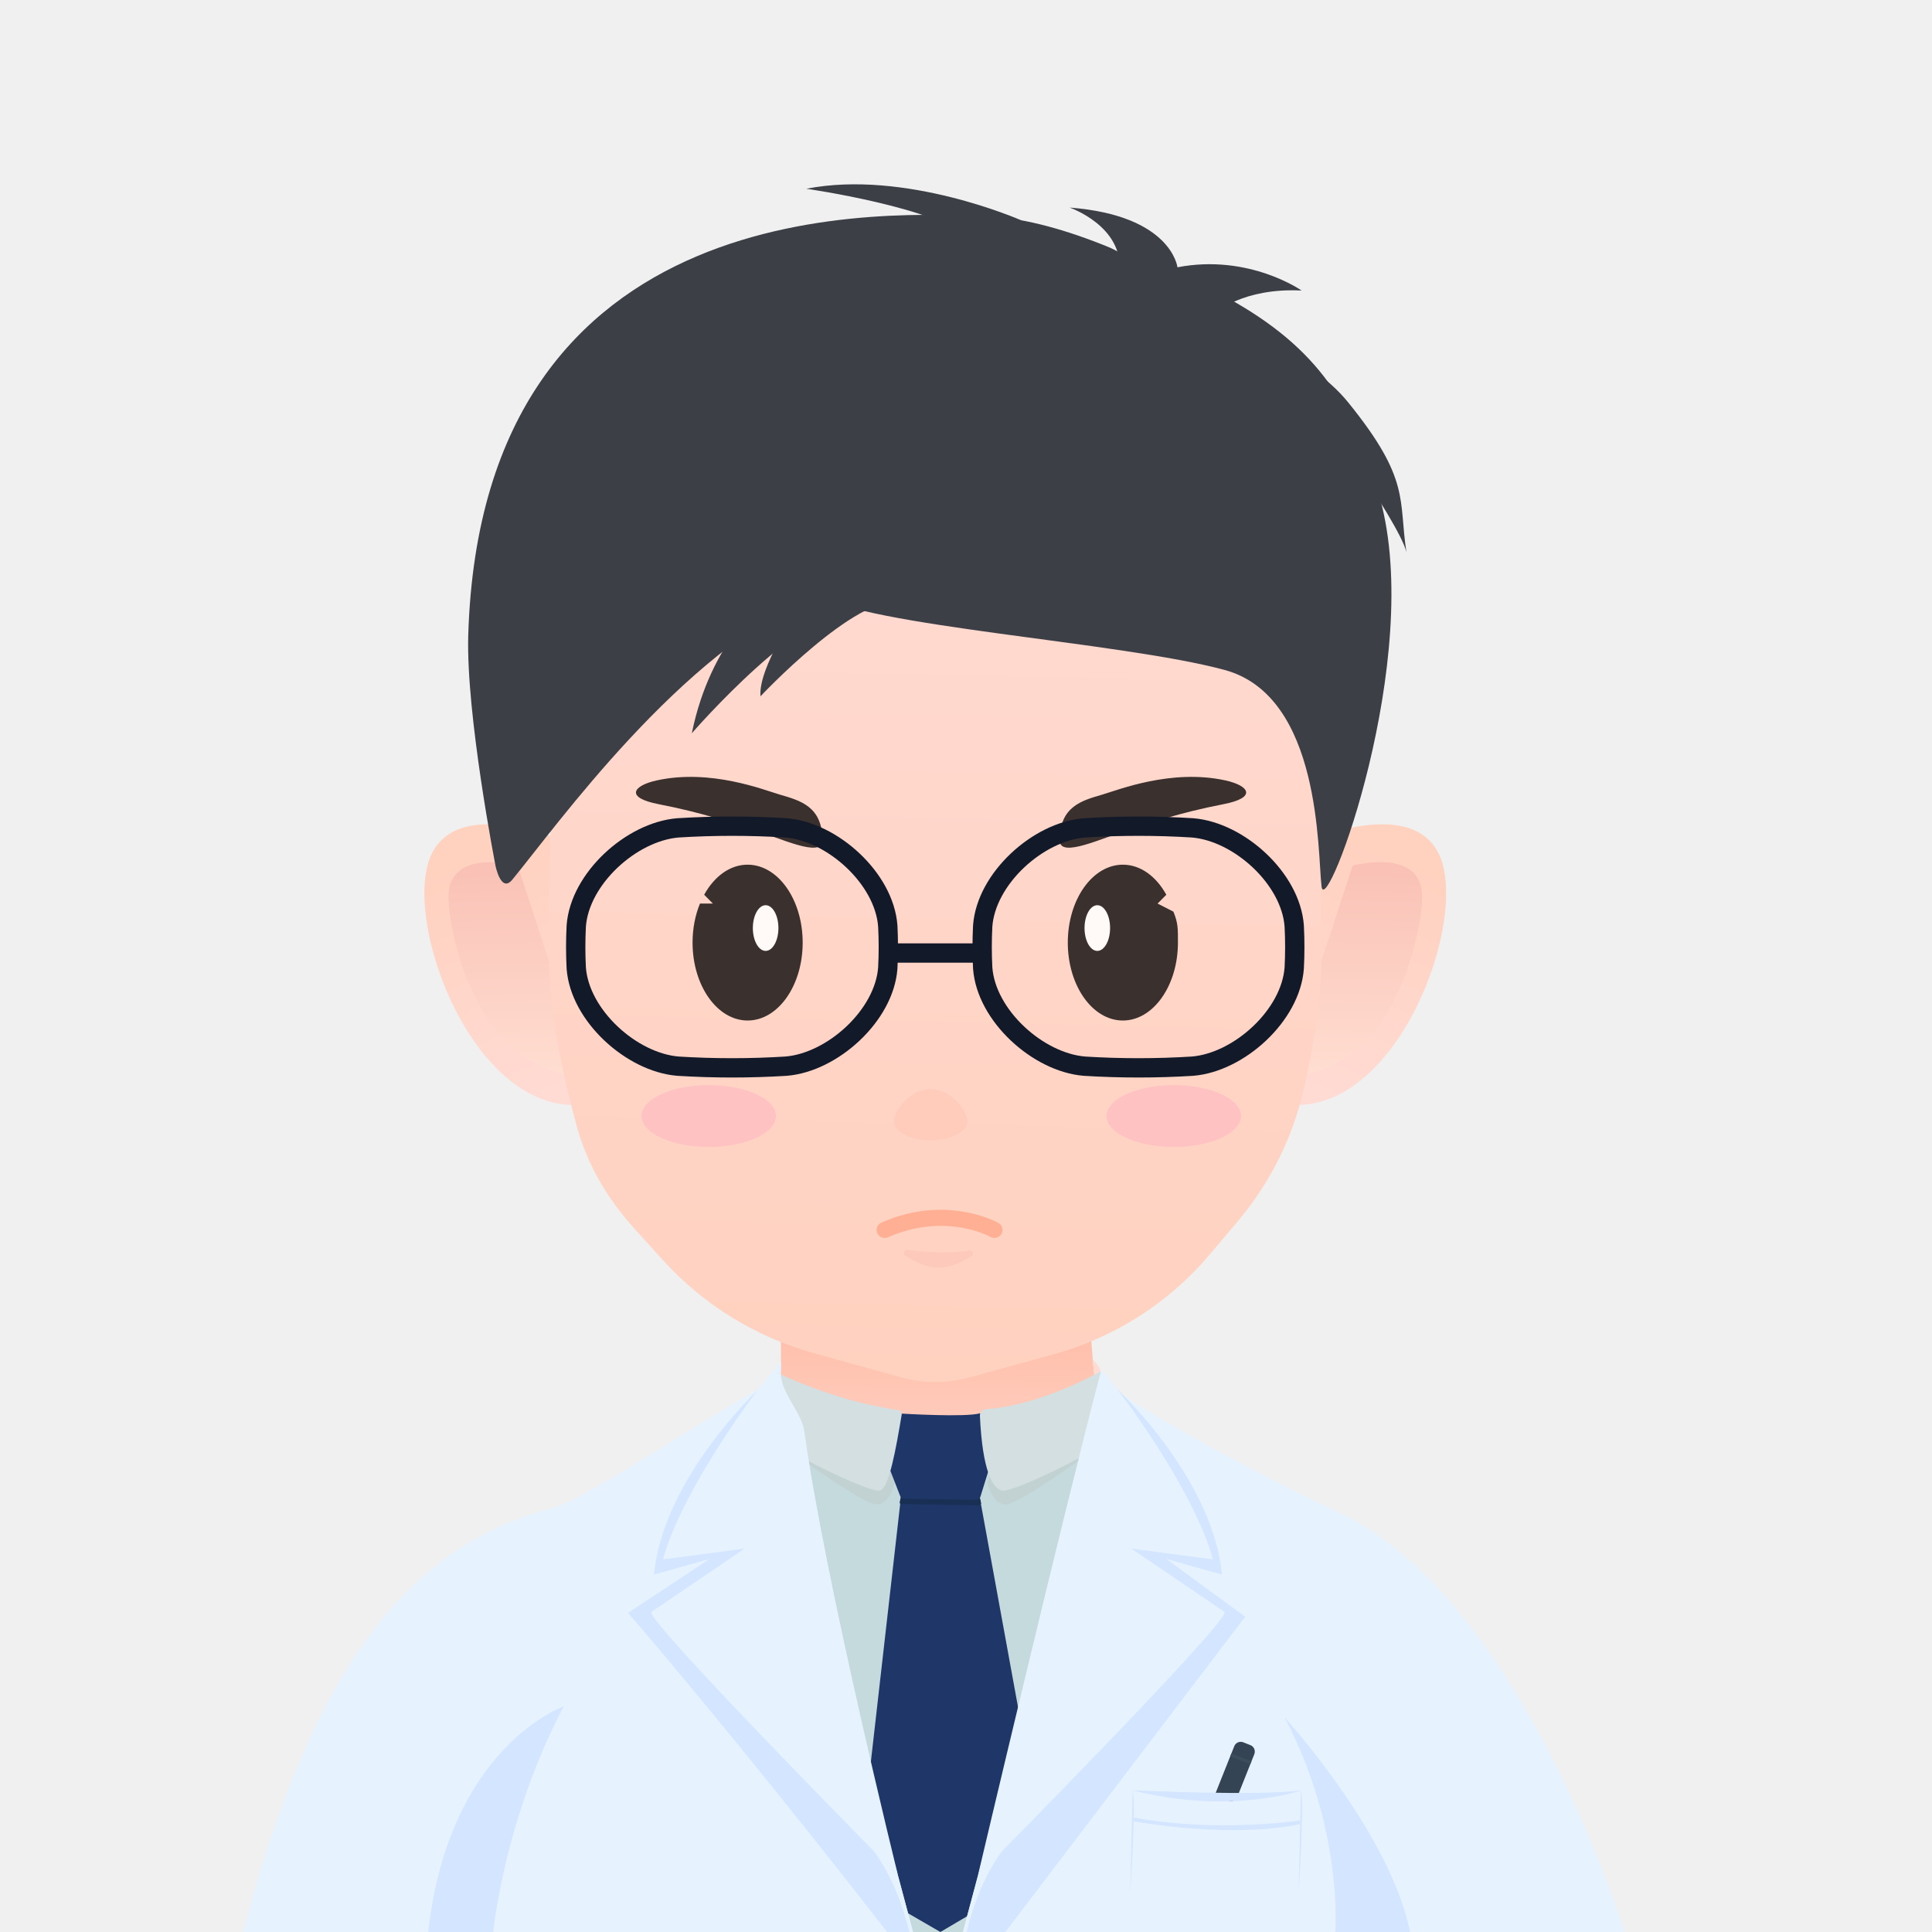
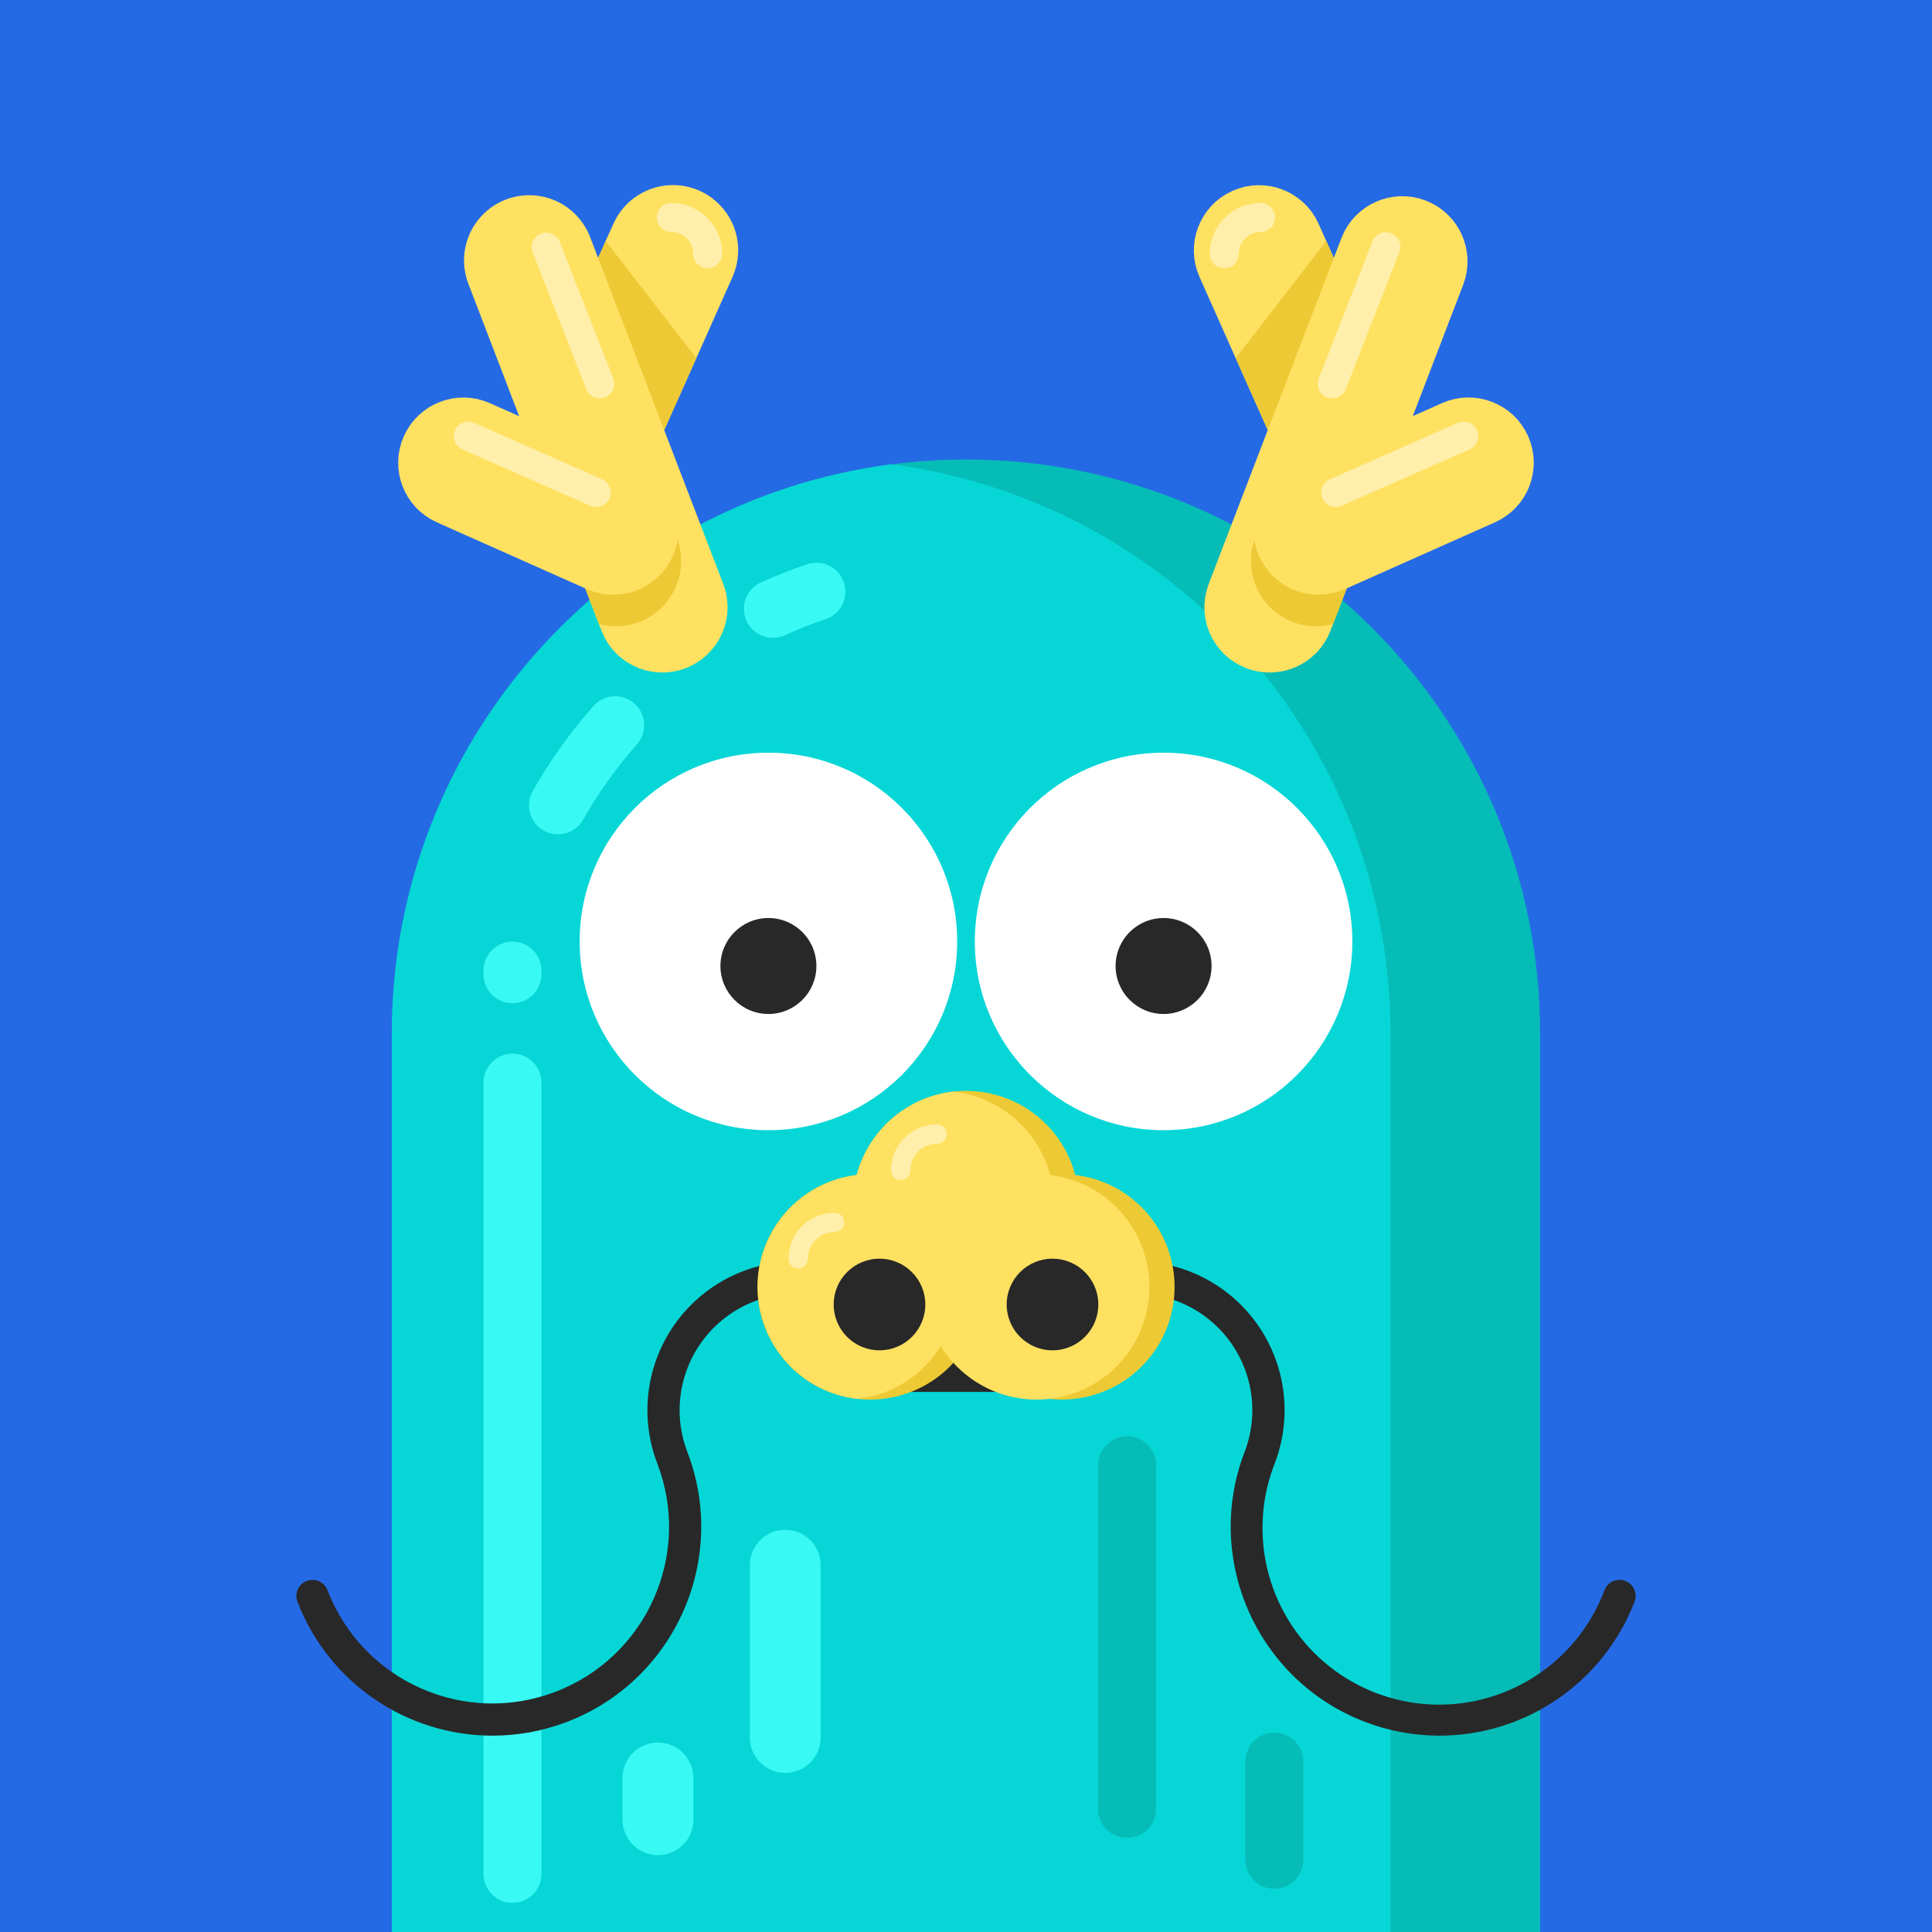
- <svg xmlns="http://www.w3.org/2000/svg" xml:space="preserve" style="enable-background:new 0 0 1200 1200;" viewBox="0 0 1200 1200" y="0px" x="0px" id="图层_1" version="1.1">
-   <style type="text/css">
- 	.st0{fill-rule:evenodd;clip-rule:evenodd;fill:url(#SVGID_1_);}
- 	.st1{fill-rule:evenodd;clip-rule:evenodd;fill:url(#SVGID_00000005986685074467452160000009108412463077556363_);}
- 	.st2{fill-rule:evenodd;clip-rule:evenodd;fill:url(#SVGID_00000066510602830993912430000008307955321589385881_);}
- 	.st3{fill-rule:evenodd;clip-rule:evenodd;fill:url(#SVGID_00000019644604592638724020000004340628968144763264_);}
- 	.st4{fill-rule:evenodd;clip-rule:evenodd;fill:url(#SVGID_00000125580315553715475810000015602568211674933416_);}
- 	.st5{fill-rule:evenodd;clip-rule:evenodd;fill:url(#SVGID_00000060717189480971137790000002878515733239184018_);}
- 	.st6{fill-rule:evenodd;clip-rule:evenodd;fill:url(#SVGID_00000148624800350386906890000003239001376778941615_);}
- 	.st7{fill-rule:evenodd;clip-rule:evenodd;fill:#E6F3FF;}
- 	.st8{fill-rule:evenodd;clip-rule:evenodd;fill:#C5DADD;}
- 	.st9{fill-rule:evenodd;clip-rule:evenodd;fill:url(#SVGID_00000070081373867727977100000017729005960532974228_);}
- 	.st10{fill-rule:evenodd;clip-rule:evenodd;fill:#373E54;}
- 	.st11{fill-rule:evenodd;clip-rule:evenodd;fill:#3A302E;}
- 	.st12{fill:#FFCBBB;}
- 	.st13{fill-rule:evenodd;clip-rule:evenodd;fill:#FFF9F8;}
- 	.st14{fill-rule:evenodd;clip-rule:evenodd;fill:#FFC2C2;}
- 	.st15{fill-rule:evenodd;clip-rule:evenodd;fill:#D4E6FF;}
- 	.st16{fill-rule:evenodd;clip-rule:evenodd;fill:#1E3768;}
- 	.st17{fill:#FFB094;}
- 	.st18{fill-rule:evenodd;clip-rule:evenodd;fill:#FCC9BB;}
- 	.st19{fill-rule:evenodd;clip-rule:evenodd;fill:#193054;}
- 	.st20{fill-rule:evenodd;clip-rule:evenodd;fill:#C2D2D3;}
- 	.st21{fill-rule:evenodd;clip-rule:evenodd;fill:#D3DFE0;}
- 	.st22{fill-rule:evenodd;clip-rule:evenodd;fill:url(#SVGID_00000147214260363227857570000003384340279352786822_);}
- 	.st23{fill-rule:evenodd;clip-rule:evenodd;fill:#344454;}
- 	.st24{fill-rule:evenodd;clip-rule:evenodd;fill:#3B4C5B;}
- 	.st25{fill:none;stroke:#121928;stroke-width:12;stroke-miterlimit:10;}
- 	.st26{fill-rule:evenodd;clip-rule:evenodd;fill:#3D3F47;}
- </style>
-   <g>
-     <g>
-       <g>
-         <linearGradient gradientTransform="matrix(-1 0 0 1 1717.366 0)" y2="527.228" x2="1410.285" y1="671.169" x1="1348.937" gradientUnits="userSpaceOnUse" id="SVGID_1_">
-           <stop style="stop-color:#FFDBD4" offset="4.984026e-07" />
-           <stop style="stop-color:#FFD1BF" offset="1" />
-         </linearGradient>
-         <path d="M377.29,682.34c-77.19,29.4-130.72-110.98-108.73-152.86c22-41.87,108.73,4.56,108.73,4.56V682.34z" class="st0" />
-         <linearGradient gradientTransform="matrix(-1 0 0 1 1717.366 0)" y2="669.658" x2="1394.707" y1="537.757" x1="1397.246" gradientUnits="userSpaceOnUse" id="SVGID_00000105384712498657862770000013733900621628443527_">
-           <stop style="stop-color:#FAC1B6" offset="2.587860e-07" />
-           <stop style="stop-color:#FFDED1" offset="1" />
-         </linearGradient>
-         <path d="M321.58,537.78c0,0-45.81-12.62-42.94,22.46s23.41,106.52,86.01,109L321.58,537.78z" style="fill-rule:evenodd;clip-rule:evenodd;fill:url(#SVGID_00000105384712498657862770000013733900621628443527_);" />
-       </g>
-       <g>
-         <linearGradient y2="527.228" x2="854.712" y1="671.169" x1="793.364" gradientUnits="userSpaceOnUse" id="SVGID_00000119821289931146840230000001201367573269206953_">
-           <stop style="stop-color:#FFDBD4" offset="4.984026e-07" />
-           <stop style="stop-color:#FFD1BF" offset="1" />
-         </linearGradient>
-         <path d="M784.5,534.04c0,0,86.73-46.44,108.73-4.56c22,41.87-31.54,182.26-108.73,152.86V534.04z" style="fill-rule:evenodd;clip-rule:evenodd;fill:url(#SVGID_00000119821289931146840230000001201367573269206953_);" />
-         <linearGradient y2="669.658" x2="839.135" y1="537.757" x1="841.674" gradientUnits="userSpaceOnUse" id="SVGID_00000041278218513882479940000007761809132970854325_">
-           <stop style="stop-color:#FAC1B6" offset="2.587860e-07" />
-           <stop style="stop-color:#FFDED1" offset="1" />
-         </linearGradient>
-         <path d="M840.21,537.78c0,0,45.81-12.62,42.94,22.46c-2.87,35.09-23.41,106.52-86.01,109L840.21,537.78z" style="fill-rule:evenodd;clip-rule:evenodd;fill:url(#SVGID_00000041278218513882479940000007761809132970854325_);" />
-         <linearGradient y2="669.666" x2="839.135" y1="537.765" x1="841.674" gradientUnits="userSpaceOnUse" id="SVGID_00000117666635257041187180000016404701992908147117_">
-           <stop style="stop-color:#FAC1B6" offset="2.587860e-07" />
-           <stop style="stop-color:#FFDED1" offset="1" />
-         </linearGradient>
-         <path d="M840.21,537.79c0,0,45.81-12.62,42.94,22.46c-2.87,35.09-23.41,106.52-86.01,109L840.21,537.79z" style="fill-rule:evenodd;clip-rule:evenodd;fill:url(#SVGID_00000117666635257041187180000016404701992908147117_);" />
-       </g>
+ <svg xmlns="http://www.w3.org/2000/svg" height="1200" node-id="1" sillyvg="true" template-height="1200" template-width="1200" version="1.1" viewBox="0 0 1200 1200" width="1200">
+   <defs node-id="48" />
+   <g node-id="145">
+     <path d="M 0.00 0.00 L 1200.00 0.00 L 1200.00 1200.00 L 0.00 1200.00 Z" fill="#256ae5" fill-rule="nonzero" group-id="1" node-id="51" stroke="none" target-height="1200" target-width="1200" target-x="0" target-y="0" />
+   </g>
+   <g node-id="146">
+     <path d="M 600.00 285.41 L 600.00 285.41 C 796.94 285.41 956.60 445.06 956.61 642.00 L 956.61 1200.00 L 956.61 1200.00 L 243.39 1200.00 L 243.39 1200.00 L 243.39 642.00 C 243.40 445.06 403.06 285.41 600.00 285.41 Z" fill="#06bcb7" fill-rule="nonzero" group-id="2" node-id="55" stroke="none" target-height="914.59" target-width="713.22" target-x="243.39" target-y="285.41" />
+     <path d="M 863.68 642.00 L 863.68 1200.00 L 243.39 1200.00 L 243.39 642.00 C 243.39 460.81 378.54 311.17 553.54 288.40 C 728.53 311.18 863.68 460.82 863.68 642.00 Z" fill="#07d6d6" fill-rule="nonzero" group-id="2" node-id="57" stroke="none" target-height="911.6" target-width="620.29" target-x="243.39" target-y="288.4" />
+     <path d="M 480.06 396.15 C 471.58 396.16 464.25 390.24 462.45 381.95 C 460.66 373.66 464.90 365.25 472.63 361.75 C 481.97 357.52 491.63 353.75 501.33 350.45 C 510.75 347.28 520.96 352.34 524.14 361.76 C 527.31 371.19 522.24 381.40 512.82 384.57 C 504.21 387.48 495.75 390.81 487.48 394.57 C 485.15 395.62 482.62 396.16 480.06 396.15 Z" fill="#38f9f4" fill-rule="nonzero" group-id="2" node-id="59" stroke="none" target-height="48.881" target-width="66.644" target-x="460.664" target-y="347.277" />
+     <path d="M 346.54 518.20 C 340.14 518.20 334.21 514.79 330.99 509.26 C 327.77 503.72 327.73 496.89 330.89 491.32 C 341.59 472.44 354.24 454.74 368.63 438.50 C 375.22 431.06 386.60 430.37 394.04 436.97 C 401.49 443.56 402.17 454.94 395.58 462.38 C 382.86 476.73 371.68 492.38 362.22 509.06 C 359.02 514.71 353.03 518.20 346.54 518.20 Z" fill="#38f9f4" fill-rule="nonzero" group-id="2" node-id="61" stroke="none" target-height="87.833" target-width="74.444" target-x="327.73" target-y="430.371" />
+     <path d="M 318.31 1181.90 C 308.37 1181.90 300.31 1173.84 300.31 1163.90 L 300.31 672.44 C 300.31 662.50 308.37 654.44 318.31 654.44 C 328.25 654.44 336.31 662.50 336.31 672.44 L 336.31 1163.90 C 336.31 1173.84 328.25 1181.90 318.31 1181.90 Z" fill="#38f9f4" fill-rule="nonzero" group-id="2" node-id="63" stroke="none" target-height="527.46" target-width="36" target-x="300.31" target-y="654.44" />
+     <path d="M 544.72 817.24 L 655.27 817.24 C 661.90 817.24 667.27 822.61 667.27 829.24 L 667.27 852.53 C 667.27 859.16 661.90 864.53 655.27 864.53 L 544.72 864.53 C 538.09 864.53 532.72 859.16 532.72 852.53 L 532.72 829.24 C 532.72 822.61 538.09 817.24 544.72 817.24 Z" fill="#282828" fill-rule="nonzero" group-id="2" node-id="65" stroke="none" target-height="47.29" target-width="134.55" target-x="532.72" target-y="817.24" />
+     <path d="M 306.00 1078.05 C 252.24 1078.06 204.03 1044.97 184.72 994.80 C 182.79 989.66 185.37 983.92 190.50 981.95 C 195.63 979.98 201.38 982.52 203.39 987.63 C 225.10 1044.20 288.57 1072.46 345.14 1050.75 C 401.71 1029.04 429.97 965.57 408.26 909.00 C 395.03 874.53 403.59 835.49 430.03 809.71 C 456.46 783.93 495.70 776.35 529.83 790.44 C 533.22 791.74 535.65 794.78 536.16 798.38 C 536.67 801.98 535.18 805.57 532.28 807.76 C 529.38 809.95 525.52 810.39 522.20 808.92 C 495.45 797.88 464.70 803.83 443.98 824.03 C 423.27 844.24 416.56 874.83 426.93 901.85 C 452.56 968.63 419.08 1043.80 352.30 1069.43 C 337.53 1075.12 321.83 1078.04 306.00 1078.05 Z" fill="#282828" fill-rule="nonzero" group-id="2" node-id="67" stroke="none" target-height="301.705" target-width="353.879" target-x="182.789" target-y="776.355" />
+     <path d="M 894.00 1078.05 C 878.16 1078.05 862.45 1075.12 847.67 1069.43 C 780.89 1043.80 747.41 968.63 773.04 901.85 C 783.41 874.83 776.70 844.24 755.99 824.03 C 735.27 803.83 704.52 797.88 677.77 808.92 C 674.45 810.39 670.59 809.95 667.69 807.76 C 664.79 805.57 663.30 801.98 663.81 798.38 C 664.32 794.78 666.75 791.74 670.14 790.44 C 704.27 776.34 743.53 783.91 769.97 809.69 C 796.42 835.47 804.97 874.52 791.74 909.00 C 777.35 945.67 783.73 987.24 808.45 1017.92 C 833.17 1048.59 872.44 1063.66 911.33 1057.39 C 950.22 1051.13 982.77 1024.49 996.61 987.61 C 998.62 982.50 1004.37 979.96 1009.50 981.93 C 1014.63 983.90 1017.21 989.64 1015.28 994.78 C 995.97 1044.95 947.76 1078.05 894.00 1078.05 Z" fill="#282828" fill-rule="nonzero" group-id="2" node-id="69" stroke="none" target-height="301.717" target-width="353.909" target-x="663.303" target-y="776.337" />
+     <path d="M 839.96 584.75 C 839.96 649.50 787.47 701.99 722.72 701.99 C 657.97 701.99 605.48 649.50 605.48 584.75 C 605.48 520.00 657.97 467.51 722.72 467.51 C 787.47 467.51 839.96 520.00 839.96 584.75 Z" fill="#ffffff" fill-rule="nonzero" group-id="2" node-id="71" stroke="none" target-height="234.48" target-width="234.48" target-x="605.48" target-y="467.51" />
+     <path d="M 594.52 584.75 C 594.52 649.50 542.03 701.99 477.28 701.99 C 412.53 701.99 360.04 649.50 360.04 584.75 C 360.04 520.00 412.53 467.51 477.28 467.51 C 542.03 467.51 594.52 520.00 594.52 584.75 Z" fill="#ffffff" fill-rule="nonzero" group-id="2" node-id="73" stroke="none" target-height="234.48" target-width="234.48" target-x="360.04" target-y="467.51" />
+     <path d="M 507.08 600.00 C 507.08 616.46 493.74 629.80 477.28 629.80 C 460.82 629.80 447.48 616.46 447.48 600.00 C 447.48 583.54 460.82 570.20 477.28 570.20 C 493.74 570.20 507.08 583.54 507.08 600.00 Z" fill="#282828" fill-rule="nonzero" group-id="2" node-id="75" stroke="none" target-height="59.6" target-width="59.6" target-x="447.48" target-y="570.2" />
+     <path d="M 752.52 600.00 C 752.52 616.46 739.18 629.80 722.72 629.80 C 706.26 629.80 692.92 616.46 692.92 600.00 C 692.92 583.54 706.26 570.20 722.72 570.20 C 739.18 570.20 752.52 583.54 752.52 600.00 Z" fill="#282828" fill-rule="nonzero" group-id="2" node-id="77" stroke="none" target-height="59.6" target-width="59.6" target-x="692.92" target-y="570.2" />
+     <path d="M 458.49 155.48 C 458.49 161.15 457.30 166.76 455.00 171.94 L 432.51 222.44 L 413.51 265.01 C 404.41 285.44 380.47 294.63 360.03 285.54 C 339.60 276.44 330.41 252.49 339.51 232.06 L 356.22 194.53 L 376.22 149.59 L 381.00 139.00 C 388.78 121.52 407.72 111.87 426.43 115.86 C 445.14 119.84 458.51 136.37 458.50 155.50 Z" fill="#ffe162" fill-rule="nonzero" group-id="2" node-id="79" stroke="none" target-height="182.76" target-width="128.103" target-x="330.411" target-y="111.874" />
+     <path d="M 432.49 222.44 L 413.49 265.01 C 408.57 276.09 398.93 284.38 387.23 287.58 L 356.23 194.58 L 376.23 149.64 Z" fill="#edca35" fill-rule="nonzero" group-id="2" node-id="81" stroke="none" target-height="137.94" target-width="76.26" target-x="356.23" target-y="149.64" />
+     <path d="M 425.90 415.00 C 405.02 423.01 381.59 412.58 373.58 391.70 L 372.00 387.61 L 331.20 281.31 L 291.14 176.84 C 285.69 163.27 287.98 147.82 297.12 136.41 C 306.27 125.01 320.85 119.41 335.28 121.78 C 349.71 124.15 361.74 134.11 366.76 147.84 L 449.20 362.64 C 453.06 372.67 452.77 383.83 448.40 393.65 C 444.03 403.47 435.94 411.15 425.90 415.00 Z" fill="#ffe162" fill-rule="nonzero" group-id="2" node-id="83" stroke="none" target-height="303.599" target-width="167.369" target-x="285.691" target-y="119.414" />
+     <path d="M 419.56 365.00 C 411.44 383.22 391.26 392.82 372.00 387.61 L 331.20 281.31 L 399.00 311.51 C 408.82 315.87 416.51 323.96 420.37 333.99 C 424.22 344.03 423.93 355.18 419.56 365.00 Z" fill="#edca35" fill-rule="nonzero" group-id="2" node-id="85" stroke="none" target-height="111.51" target-width="93.023" target-x="331.2" target-y="281.31" />
+     <g node-id="147">
+       <path d="M 250.82 270.94 L 250.82 270.94 L 252.74 267.19 L 254.93 263.77 L 257.39 260.66 L 260.14 257.83 L 263.17 255.28 L 266.36 253.06 L 269.74 251.18 L 273.31 249.61 L 277.01 248.38 L 280.78 247.53 L 284.64 247.04 L 288.60 246.92 L 292.53 247.18 L 296.45 247.84 L 300.36 248.92 L 304.30 250.42 L 397.37 291.88 L 401.12 293.80 L 404.54 295.99 L 407.65 298.45 L 410.47 301.20 L 413.03 304.23 L 415.25 307.43 L 417.13 310.80 L 418.70 314.37 L 419.92 318.07 L 420.78 321.85 L 421.27 325.70 L 421.39 329.66 L 421.13 333.60 L 420.47 337.51 L 419.39 341.42 L 417.89 345.36 L 417.89 345.36 L 415.97 349.11 L 413.78 352.53 L 411.31 355.64 L 408.56 358.46 L 405.54 361.02 L 402.34 363.23 L 398.97 365.12 L 395.40 366.69 L 391.69 367.91 L 387.92 368.77 L 384.07 369.26 L 380.11 369.38 L 376.17 369.12 L 372.26 368.46 L 368.34 367.38 L 364.41 365.87 L 271.34 324.42 L 267.59 322.50 L 264.17 320.31 L 261.06 317.84 L 258.23 315.09 L 255.67 312.07 L 253.46 308.87 L 251.57 305.50 L 250.00 301.93 L 248.78 298.22 L 247.93 294.45 L 247.44 290.60 L 247.31 286.64 L 247.57 282.70 L 248.24 278.79 L 249.31 274.87 L 250.82 270.94 Z" fill="#ffe162" fill-rule="nonzero" group-id="2,3" node-id="89" stroke="none" target-height="122.464" target-width="174.08" target-x="247.313" target-y="246.917" />
    </g>
-     <linearGradient y2="826.321" x2="585.228" y1="959.636" x1="583.285" gradientUnits="userSpaceOnUse" id="SVGID_00000043420099741360079000000009428156961025346969_">
-       <stop style="stop-color:#FFDBD4" offset="9.920130e-07" />
-       <stop style="stop-color:#FFBFAA" offset="1" />
-     </linearGradient>
-     <path d="M677.33,825.17l-96.25,1.38l-96.25-1.38c0,0,2.5,58.33-8.24,99.97c-5.51,21.37,14.77,39.85,36.83,39.85h64.99h5.34h74.43   c23.62,0,37.99-21.34,32.29-44.26C680.19,879.44,677.33,825.17,677.33,825.17z" style="fill-rule:evenodd;clip-rule:evenodd;fill:url(#SVGID_00000043420099741360079000000009428156961025346969_);" />
-     <linearGradient y2="856.401" x2="575.538" y1="222.907" x1="587.732" gradientUnits="userSpaceOnUse" id="SVGID_00000011748793972210465160000008769358948950417287_">
-       <stop style="stop-color:#FFDBD4" offset="4.984026e-07" />
-       <stop style="stop-color:#FFD1BF" offset="1" />
-     </linearGradient>
-     <path d="M820.86,595.02c0,24.6-5.19,54.74-10.68,79.78c-6.77,30.84-20.94,59.57-41.32,83.7l-17.52,20.74   c-25.28,29.93-59.02,51.51-96.79,61.91l-52.23,14.38c-14.01,3.86-28.81,3.84-42.81-0.04l-53.78-14.91   c-36.26-10.05-68.92-30.21-94.18-58.11l-17-18.79c-17.11-18.9-29.52-39.55-36.31-64.12c-8.1-29.33-17.28-71.78-17.28-104.54   c0-212.17,10.1-384.17,239.96-384.17C785.82,210.85,820.86,382.85,820.86,595.02z" style="fill-rule:evenodd;clip-rule:evenodd;fill:url(#SVGID_00000011748793972210465160000008769358948950417287_);" />
-     <path d="M479.61,858.11c-43.98,23.7-115.05,72.92-136.42,78.58c-72.03,19.09-143.11,73.59-192.15,263.31l857.97,0   c0,0-62.61-203.64-174.81-259.32c-32.23-14.71-107.19-53.3-144.64-79.27c-29.73-16.3-52.8,69.39-115.56,73.3   C520.13,938.06,499.05,864.85,479.61,858.11z" class="st7" />
-     <polygon points="485.96,895.08 566.44,1200 617.66,1200 692.55,888.61" class="st8" />
-     <path d="M484.95,853.88c-8.46-1.06,0.15-8,0.15-8L484.95,853.88z" class="st7" />
-     <linearGradient gradientTransform="matrix(-1 0 0 1 7286.068 0)" y2="849.045" x2="6607.411" y1="849.045" x1="6602.508" gradientUnits="userSpaceOnUse" id="SVGID_00000021812754561911945000000006449228595669974463_">
-       <stop style="stop-color:#FFDBD4" offset="9.920130e-07" />
-       <stop style="stop-color:#FFDCD1" offset="1" />
-     </linearGradient>
-     <path d="M678.66,844.39c0,0,10.37,9.79,0.94,9.3L678.66,844.39z" style="fill-rule:evenodd;clip-rule:evenodd;fill:url(#SVGID_00000021812754561911945000000006449228595669974463_);" />
-     <path d="M462.48,864.8" class="st10" />
-     <path d="M658.21,522.01c-0.09-21.18,13.95-24.81,26.36-28.44c9.83-2.87,42.97-16.2,76.51-8.85   c14.86,3.26,19.86,10.69-1.12,14.76c-28.07,5.44-45.78,11.85-57.3,15.39C684.55,520.44,658.26,533.33,658.21,522.01z" class="st11" />
-     <path d="M466.35,514.87c-11.53-3.54-29.23-9.96-57.3-15.39c-20.98-4.06-15.97-11.5-1.12-14.76   c33.54-7.35,66.68,5.97,76.51,8.85c12.41,3.63,26.46,7.26,26.36,28.44C510.76,533.33,484.47,520.44,466.35,514.87z" class="st11" />
-     <path d="M600.81,696.4c0,6.54-10.21,11.84-22.8,11.84c-12.59,0-22.8-5.3-22.8-11.84c0-6.54,10.21-19.94,22.8-19.94   C590.6,676.46,600.81,689.86,600.81,696.4z" class="st12" />
-     <g>
-       <g>
-         <path d="M464.35,537.07c-10.97,0-20.72,7.31-26.98,18.67l5.42,5.48h-8.03c-2.92,7.13-4.6,15.4-4.6,24.24     c0,26.73,15.31,48.4,34.2,48.4c18.89,0,34.2-21.67,34.2-48.4C498.55,558.74,483.24,537.07,464.35,537.07z" class="st11" />
-         <ellipse ry="14.19" rx="7.94" cy="576.43" cx="475.55" class="st13" />
-       </g>
-       <g>
-         <path d="M697.44,537.07c10.97,0,20.72,7.31,26.98,18.67l-5.42,5.48l9.82,5.02c2.92,7.13,2.81,10.39,2.81,19.22     c0,26.73-15.31,48.4-34.2,48.4c-18.89,0-34.2-21.67-34.2-48.4C663.24,558.74,678.55,537.07,697.44,537.07z" class="st11" />
-         <ellipse ry="14.19" rx="7.94" cy="576.43" cx="681.56" class="st13" />
-       </g>
+     <g node-id="148">
+       <path d="M 839.97 285.60 L 839.97 285.60 L 836.03 287.10 L 832.12 288.18 L 828.20 288.84 L 824.27 289.10 L 820.31 288.98 L 816.45 288.49 L 812.68 287.64 L 808.98 286.41 L 805.41 284.85 L 802.03 282.96 L 798.84 280.74 L 795.81 278.19 L 793.06 275.36 L 790.60 272.25 L 788.41 268.83 L 786.49 265.08 L 745.03 172.01 L 743.53 168.07 L 742.45 164.16 L 741.79 160.24 L 741.52 156.31 L 741.65 152.35 L 742.14 148.49 L 742.99 144.72 L 744.21 141.02 L 745.78 137.45 L 747.67 134.08 L 749.89 130.88 L 752.44 127.85 L 755.27 125.10 L 758.38 122.64 L 761.80 120.45 L 765.55 118.53 L 765.55 118.53 L 769.48 117.03 L 773.40 115.95 L 777.31 115.29 L 781.24 115.02 L 785.20 115.15 L 789.06 115.64 L 792.83 116.49 L 796.53 117.72 L 800.10 119.28 L 803.48 121.17 L 806.67 123.39 L 809.70 125.94 L 812.45 128.77 L 814.92 131.88 L 817.11 135.30 L 819.02 139.05 L 860.48 232.12 L 861.99 236.05 L 863.06 239.97 L 863.73 243.88 L 863.99 247.82 L 863.86 251.78 L 863.37 255.63 L 862.52 259.41 L 861.30 263.11 L 859.73 266.68 L 857.84 270.05 L 855.63 273.25 L 853.07 276.28 L 850.25 279.02 L 847.13 281.49 L 843.71 283.68 L 839.97 285.60 Z" fill="#ffe162" fill-rule="nonzero" group-id="2,4" node-id="94" stroke="none" target-height="174.08" target-width="122.464" target-x="741.524" target-y="115.025" />
    </g>
-     <ellipse ry="19.22" rx="41.75" cy="693.19" cx="440.22" class="st14" />
-     <ellipse ry="19.22" rx="41.75" cy="693.19" cx="729.06" class="st14" />
-     <path d="M350.13,1059.89c0,0-71.19,24.58-84.18,140.11h40.4C306.35,1200,313.16,1129.97,350.13,1059.89z" class="st15" />
-     <path d="M797.78,1066.56c0,0,66.02,72.41,78.01,133.44h-46.46C829.32,1200,834.75,1136.64,797.78,1066.56z" class="st15" />
-     <polygon points="559.78,928.34 532.3,1170.01 584.09,1200 650.64,1160.73 608.34,929.02" class="st16" />
-     <path d="M471.44,862.62c0,0-59.59,55.28-65.24,115.38l34.49-9.68l-50.62,33.48c0,0,61.41,70.36,160.94,198.19   c7.79,0,16.12,0,16.12,0l-34.47-128.01L470.2,911.05L471.44,862.62z" class="st15" />
-     <g>
-       <path d="M549.5,768.93c-1.92,0-3.75-1.11-4.58-2.99c-1.11-2.53,0.04-5.48,2.56-6.59    c39.98-17.59,71.3-0.52,72.62,0.21c2.41,1.35,3.27,4.39,1.92,6.8c-1.35,2.41-4.38,3.27-6.79,1.93    c-1.18-0.65-28.48-15.3-63.72,0.21C550.86,768.79,550.18,768.93,549.5,768.93z" class="st17" />
-     </g>
-     <path d="M563.47,776.3c8.79,1.15,24.43,2.56,38.66,0.47c2-0.29,3.02,2.3,1.34,3.42c-4.76,3.16-11.73,6.73-19.39,7.14   c-8.41,0.45-16.66-3.99-21.93-7.62C560.54,778.58,561.52,776.04,563.47,776.3z" class="st18" />
-     <path d="M559.55,929.66l-0.74,3.42c-0.12,0.55,0.29,1.06,0.85,1.07l48.4,0.78c0.85,0.01,1.48-0.78,1.28-1.6   l-0.72-2.97L559.55,929.66z" class="st19" />
-     <path d="M491.24,901.57c0,0,44.32,32.5,52.99,32.83c8.67,0.34,11.58-13.74,11.58-13.74l-4.3-10.73L491.24,901.57z" class="st20" />
-     <path d="M677.83,901.57c0,0-44.32,32.5-52.99,32.83c-8.67,0.34-11.58-13.74-11.58-13.74l4.3-10.73L677.83,901.57z" class="st20" />
-     <path d="M559.66,878c0,0,40.58,2.5,49.16-0.22l7.18,29.13l-7.11,22.9c-0.33,1.05-1.3,1.75-2.4,1.74l-45.05-0.65   c-1.01-0.01-1.9-0.64-2.27-1.58l-8.17-20.99L559.66,878z" class="st16" />
-     <path d="M481.19,851.96c0,0-13.38,26.96-10.62,34.82c2.76,7.87,68.68,40.84,75.93,39.03   c5.75-1.44,10.01-26.07,13.56-47.14c0.23-1.37-0.72-2.64-2.1-2.84C517.24,870.16,481.19,851.96,481.19,851.96z" class="st21" />
-     <path d="M683.36,851.93c1.82-0.5,17.04,28.66,14.85,34.89c-2.76,7.87-68.68,40.84-75.93,39.03   c-5.76-1.44-12.09-12.36-13.64-46.4c-0.1-2.2,1.59-4.05,3.78-4.19C646.49,873.05,683.36,851.93,683.36,851.93z" class="st21" />
-     <linearGradient y2="845.675" x2="678.884" y1="845.675" x1="678.884" gradientUnits="userSpaceOnUse" id="SVGID_00000121275942991246764530000009446518311254601631_">
-       <stop style="stop-color:#FFDBD4" offset="9.920130e-07" />
-       <stop style="stop-color:#FFDCD1" offset="1" />
-     </linearGradient>
-     <path d="M678.88,845.68" style="fill-rule:evenodd;clip-rule:evenodd;fill:url(#SVGID_00000121275942991246764530000009446518311254601631_);" />
-     <path d="M481.41,850.4c-9.08,8.53-58.07,75.17-69.56,118.13l50.64-6.66l-57.9,39.33   c-3.98,5.04,153.24,163.87,153.24,163.87s-45.77-184.89-58.25-276.15c-1.52-11.15-14.35-23.8-14.55-35.13   C480.52,851.97,481.68,851.42,481.41,850.4z" class="st7" />
-     <path d="M542.48,1149.5c0,0,14.33,17.08,22.34,50.5h2.3l-9.3-34.93L542.48,1149.5z" class="st7" />
-     <path d="M693.74,862.62c0,0,59.59,55.28,65.24,115.38l-34.49-9.68l48.92,35.86L624.46,1200h-26.4l34.47-128.01   l62.45-160.94L693.74,862.62z" class="st15" />
-     <path d="M683.99,851.05c9.08,8.53,57.85,74.52,69.35,117.48l-50.64-6.66l57.9,39.33   c3.98,5.04-153.24,163.87-153.24,163.87S659.35,944.53,683.99,851.05z" class="st7" />
-     <path d="M762.9,1118.48l-8.44-3.36l12.16-30.52c0.88-2.22,3.4-3.3,5.62-2.42l4.42,1.76c2.22,0.88,3.3,3.4,2.42,5.62   l-10.56,26.5C767.63,1118.28,765.12,1119.37,762.9,1118.48z" class="st23" />
-     <path d="M622.7,1149.5c0,0-14.33,17.08-22.34,50.5h-2.3l9.3-34.93L622.7,1149.5z" class="st7" />
-     <path d="M703.1,1111.92c0,0,78.77,3.87,105.66,0C808.75,1111.92,764.2,1127.65,703.1,1111.92z" class="st15" />
-     <path d="M703.49,1111.92l-1.51,65.04C701.98,1176.96,705.76,1119.03,703.49,1111.92z" class="st15" />
-     <path d="M808.03,1111.92l-1.51,65.04C806.52,1176.96,810.3,1119.03,808.03,1111.92z" class="st15" />
-     <polygon points="764.81,1089.14 777.31,1093.99 776.59,1095.81 764.1,1090.92" class="st24" />
-     <path d="M704.22,1128.87c0,0,44.06,9.53,103.42,1.82v2.24c0,0-36.17,9.56-103.51-1.64L704.22,1128.87z" class="st15" />
-     <g>
-       <path d="M488.25,662.22c-22.39,1.39-44.77,1.39-67.16,0c-28.88-2.38-61.02-31.47-63.17-60.97    c-0.45-8.69-0.45-17.39,0-26.08c2.15-29.5,34.29-58.59,63.17-60.97c22.39-1.39,44.77-1.39,67.16,0    c28.88,2.38,61.02,31.47,63.17,60.97c0.45,8.69,0.45,17.39,0,26.08C549.27,630.75,517.13,659.84,488.25,662.22z" class="st25" />
-       <path d="M740.7,662.22c-22.39,1.39-44.77,1.39-67.16,0c-28.88-2.38-61.02-31.47-63.17-60.97    c-0.45-8.69-0.45-17.39,0-26.08c2.15-29.5,34.29-58.59,63.17-60.97c22.39-1.39,44.77-1.39,67.16,0    c28.88,2.38,61.02,31.47,63.17,60.97c0.45,8.69,0.45,17.39,0,26.08C801.72,630.75,769.58,659.84,740.7,662.22z" class="st25" />
-       <path d="M551.76,591.94" class="st25" />
-       <line y2="591.94" x2="610.07" y1="591.94" x1="551.76" class="st25" />
-     </g>
-     <path d="M307.78,537.78c0,0,3.38,17.13,10.4,8.62c27.6-33.47,104.65-141.81,188.96-177.25   c30.25,19.97,189.18,29.51,253.53,46.98c60.19,16.34,57.6,113.39,60.19,134.54c2.59,21.14,63.78-141.8,36.3-241.02   c-15.87-57.3-38.07-93.41-94.79-124.64c-7.32-4.03-37.09-11.48-44.37-14.92c-5.93-2.81-22.69-13.83-28.5-16.23   c-27.46-11.36-52.98-18.05-71.84-19.09c-65.63-3.63-318.35-17.82-326.82,259.59C289.34,443.57,307.78,537.78,307.78,537.78z" class="st26" />
-     <path d="M664.35,128.93c0,0,33.68,11.5,30.99,40.11l59.6,25.24c0,0,17.21-15.64,53.51-13.82   c0,0-32.67-22.99-77.11-14.45C731.34,166.02,727.75,133.77,664.35,128.93z" class="st26" />
-     <path d="M807.87,238.54c0,0,61.45,85.66,65.68,104.41c-5-32.76,2.72-45.08-36.3-93.18   c-24.42-30.1-77.05-50.07-77.05-50.07" class="st26" />
-     <path d="M634.19,136.8c0,0-71.69-31.66-133.4-19.56c0,0,81.08,11.5,102.86,31.46L634.19,136.8z" class="st26" />
-     <path d="M475.55,372.56c0,0-34.05,24.81-45.85,82.89c0,0,71.82-83,105.16-76.39c33.33,6.61,0-27.68,0-27.68   L475.55,372.56z" class="st26" />
-     <path d="M495.65,378.92c0,0-24.81,35.7-23.29,53.55c0,0,59.29-63.23,87.13-58.69L495.65,378.92z" class="st26" />
+     <path d="M 767.51 222.44 L 786.51 265.01 C 791.43 276.09 801.07 284.38 812.77 287.58 L 843.77 194.58 L 823.77 149.64 Z" fill="#edca35" fill-rule="nonzero" group-id="2" node-id="97" stroke="none" target-height="137.94" target-width="76.26" target-x="767.51" target-y="149.64" />
+     <path d="M 774.07 415.02 L 774.07 415.02 L 770.22 413.30 L 766.69 411.30 L 763.46 409.00 L 760.49 406.40 L 757.78 403.51 L 755.40 400.44 L 753.33 397.17 L 751.58 393.68 L 750.16 390.05 L 749.11 386.33 L 748.42 382.50 L 748.09 378.56 L 748.14 374.61 L 748.60 370.67 L 749.47 366.70 L 750.76 362.70 L 833.19 147.87 L 834.90 144.02 L 836.91 140.49 L 839.21 137.25 L 841.80 134.29 L 844.69 131.58 L 847.77 129.20 L 851.04 127.13 L 854.52 125.38 L 858.15 123.96 L 861.87 122.91 L 865.70 122.22 L 869.65 121.89 L 873.59 121.94 L 877.53 122.40 L 881.50 123.27 L 885.51 124.56 L 885.51 124.56 L 889.35 126.28 L 892.88 128.28 L 896.12 130.58 L 899.08 133.18 L 901.80 136.07 L 904.18 139.14 L 906.24 142.41 L 907.99 145.89 L 909.41 149.53 L 910.46 153.25 L 911.15 157.08 L 911.49 161.02 L 911.43 164.96 L 910.98 168.91 L 910.11 172.88 L 908.81 176.88 L 826.39 391.71 L 824.67 395.56 L 822.67 399.09 L 820.37 402.33 L 817.77 405.29 L 814.88 408.00 L 811.81 410.38 L 808.54 412.45 L 805.06 414.20 L 801.42 415.62 L 797.70 416.67 L 793.88 417.36 L 789.93 417.69 L 785.99 417.64 L 782.04 417.18 L 778.08 416.31 L 774.07 415.02 Z" fill="#ffe162" fill-rule="nonzero" group-id="2,5" node-id="101" stroke="none" target-height="295.807" target-width="163.399" target-x="748.088" target-y="121.886" />
+     <path d="M 780.44 365.00 C 788.56 383.22 808.74 392.82 828.00 387.61 L 868.80 281.31 L 801.00 311.51 C 791.18 315.87 783.49 323.96 779.63 333.99 C 775.78 344.03 776.07 355.18 780.44 365.00 Z" fill="#edca35" fill-rule="nonzero" group-id="2" node-id="104" stroke="none" target-height="111.51" target-width="93.023" target-x="775.777" target-y="281.31" />
+     <path d="M 782.06 345.32 L 782.06 345.32 L 780.56 341.39 L 779.48 337.47 L 778.82 333.56 L 778.56 329.62 L 778.68 325.66 L 779.17 321.81 L 780.03 318.04 L 781.25 314.33 L 782.82 310.76 L 784.70 307.39 L 786.92 304.19 L 789.48 301.17 L 792.30 298.42 L 795.41 295.95 L 798.83 293.76 L 802.58 291.85 L 895.66 250.39 L 899.59 248.88 L 903.50 247.80 L 907.42 247.14 L 911.35 246.88 L 915.31 247.00 L 919.17 247.49 L 922.94 248.35 L 926.64 249.57 L 930.21 251.14 L 933.59 253.03 L 936.78 255.24 L 939.81 257.80 L 942.56 260.62 L 945.02 263.73 L 947.21 267.15 L 949.13 270.90 L 949.13 270.90 L 950.64 274.84 L 951.71 278.75 L 952.38 282.67 L 952.64 286.60 L 952.51 290.56 L 952.02 294.42 L 951.17 298.19 L 949.95 301.89 L 948.38 305.46 L 946.49 308.83 L 944.28 312.03 L 941.72 315.06 L 938.89 317.81 L 935.78 320.27 L 932.36 322.46 L 928.61 324.38 L 835.54 365.84 L 831.61 367.34 L 827.69 368.42 L 823.78 369.08 L 819.84 369.34 L 815.88 369.22 L 812.03 368.73 L 808.26 367.88 L 804.55 366.65 L 800.98 365.09 L 797.61 363.20 L 794.41 360.98 L 791.39 358.43 L 788.64 355.60 L 786.17 352.49 L 783.98 349.07 L 782.06 345.32 Z" fill="#ffe162" fill-rule="nonzero" group-id="2,6" node-id="108" stroke="none" target-height="122.464" target-width="174.08" target-x="778.558" target-y="246.88" />
+     <path d="M 729.55 799.30 C 729.55 830.59 708.78 858.08 678.67 866.63 C 648.57 875.18 616.45 862.71 600.00 836.09 C 582.84 863.88 548.74 876.12 517.83 865.57 C 486.92 855.02 467.41 824.50 470.82 792.01 C 474.23 759.53 499.65 733.72 532.08 729.82 C 536.06 714.99 544.76 701.86 556.87 692.41 C 575.46 677.90 600.10 673.70 622.44 681.23 C 644.79 688.76 661.86 707.02 667.87 729.82 C 703.05 734.03 729.54 763.87 729.55 799.30 Z" fill="#edca35" fill-rule="nonzero" group-id="2" node-id="111" stroke="none" target-height="202.42" target-width="262.142" target-x="467.408" target-y="673.697" />
+     <path d="M 713.88 799.30 C 713.89 830.60 693.11 858.10 663.00 866.65 C 632.89 875.20 600.77 862.72 584.32 836.09 C 573.02 854.37 553.96 866.46 532.60 868.86 C 497.41 864.77 470.82 835.02 470.69 799.59 C 470.56 764.16 496.92 734.22 532.08 729.86 C 536.06 715.03 544.76 701.90 556.87 692.45 C 567.07 684.46 579.29 679.45 592.16 678.00 C 620.93 681.34 644.74 701.89 652.25 729.86 C 687.40 734.09 713.85 763.90 713.88 799.30 Z" fill="#ffe162" fill-rule="nonzero" group-id="2" node-id="113" stroke="none" target-height="197.2" target-width="243.33" target-x="470.555" target-y="678" />
+     <path d="M 574.73 810.25 C 574.73 825.97 561.99 838.71 546.27 838.71 C 530.55 838.71 517.81 825.97 517.81 810.25 C 517.81 794.53 530.55 781.79 546.27 781.79 C 561.99 781.79 574.73 794.53 574.73 810.25 Z" fill="#282828" fill-rule="nonzero" group-id="2" node-id="115" stroke="none" target-height="56.92" target-width="56.92" target-x="517.81" target-y="781.79" />
+     <path d="M 682.19 810.25 C 682.19 825.97 669.45 838.71 653.73 838.71 C 638.01 838.71 625.27 825.97 625.27 810.25 C 625.27 794.53 638.01 781.79 653.73 781.79 C 669.45 781.79 682.19 794.53 682.19 810.25 Z" fill="#282828" fill-rule="nonzero" group-id="2" node-id="117" stroke="none" target-height="56.92" target-width="56.92" target-x="625.27" target-y="781.79" />
+     <path d="M 370.33 314.92 C 369.08 314.92 367.84 314.66 366.70 314.15 L 287.27 279.15 C 284.30 277.87 282.24 275.10 281.87 271.88 C 281.51 268.67 282.91 265.50 285.53 263.60 C 288.14 261.70 291.58 261.35 294.53 262.68 L 373.96 297.68 C 377.86 299.39 380.02 303.61 379.15 307.77 C 378.27 311.94 374.59 314.92 370.33 314.92 Z" fill="#ffefab" fill-rule="nonzero" group-id="2" node-id="119" stroke="none" target-height="53.579" target-width="98.511" target-x="281.514" target-y="261.345" />
+     <path d="M 372.53 247.45 C 368.82 247.45 365.50 245.17 364.15 241.72 L 330.83 156.64 C 329.10 152.03 331.40 146.89 335.98 145.10 C 340.56 143.31 345.73 145.53 347.59 150.08 L 380.91 235.16 C 382.72 239.79 380.44 245.01 375.81 246.82 C 374.77 247.24 373.65 247.45 372.53 247.45 Z" fill="#ffefab" fill-rule="nonzero" group-id="2" node-id="121" stroke="none" target-height="104.142" target-width="53.617" target-x="329.104" target-y="143.308" />
+     <path d="M 829.67 314.92 C 825.40 314.94 821.71 311.97 820.82 307.79 C 819.93 303.62 822.09 299.40 826.00 297.68 L 905.43 262.68 C 908.38 261.35 911.82 261.70 914.43 263.60 C 917.05 265.50 918.45 268.67 918.09 271.88 C 917.72 275.10 915.66 277.87 912.69 279.15 L 833.26 314.15 C 832.13 314.65 830.91 314.91 829.67 314.92 Z" fill="#ffefab" fill-rule="nonzero" group-id="2" node-id="123" stroke="none" target-height="53.599" target-width="98.518" target-x="819.928" target-y="261.345" />
+     <path d="M 827.47 247.45 C 826.35 247.45 825.23 247.24 824.19 246.82 C 819.56 245.01 817.28 239.79 819.09 235.16 L 852.41 150.08 C 853.55 147.04 856.24 144.85 859.45 144.35 C 862.65 143.84 865.88 145.11 867.90 147.65 C 869.91 150.20 870.40 153.63 869.17 156.64 L 835.85 241.72 C 834.50 245.17 831.18 247.45 827.47 247.45 Z" fill="#ffefab" fill-rule="nonzero" group-id="2" node-id="125" stroke="none" target-height="103.606" target-width="53.118" target-x="817.279" target-y="143.844" />
+     <path d="M 760.43 166.62 C 755.46 166.62 751.43 162.59 751.43 157.62 C 751.45 140.20 765.58 126.09 783.00 126.08 C 787.97 126.08 792.00 130.11 792.00 135.08 C 792.00 140.05 787.97 144.08 783.00 144.08 C 775.52 144.09 769.46 150.14 769.45 157.62 C 769.45 160.01 768.50 162.30 766.81 163.99 C 765.11 165.68 762.82 166.63 760.43 166.62 Z" fill="#ffefab" fill-rule="nonzero" group-id="2" node-id="127" stroke="none" target-height="40.545" target-width="40.57" target-x="751.43" target-y="126.08" />
+     <path d="M 559.41 732.94 C 556.10 732.94 553.41 730.25 553.41 726.94 C 553.43 711.17 566.23 698.39 582.00 698.40 C 585.31 698.40 588.00 701.09 588.00 704.40 C 588.00 707.71 585.31 710.40 582.00 710.40 C 572.87 710.41 565.47 717.81 565.46 726.94 C 565.46 728.54 564.82 730.07 563.68 731.20 C 562.55 732.33 561.01 732.95 559.41 732.94 Z" fill="#ffefab" fill-rule="nonzero" group-id="2" node-id="129" stroke="none" target-height="34.564" target-width="34.59" target-x="553.41" target-y="698.389" />
+     <path d="M 495.80 787.79 C 492.49 787.79 489.80 785.10 489.80 781.79 C 489.82 766.03 502.59 753.27 518.35 753.25 C 521.66 753.25 524.35 755.94 524.35 759.25 C 524.35 762.56 521.66 765.25 518.35 765.25 C 509.22 765.26 501.81 772.66 501.80 781.79 C 501.80 785.10 499.11 787.79 495.80 787.79 Z" fill="#ffefab" fill-rule="nonzero" group-id="2" node-id="131" stroke="none" target-height="34.54" target-width="34.55" target-x="489.8" target-y="753.25" />
+     <path d="M 439.57 166.62 C 434.60 166.62 430.57 162.59 430.57 157.62 C 430.56 150.13 424.49 144.07 417.00 144.08 C 412.03 144.08 408.00 140.05 408.00 135.08 C 408.00 130.11 412.03 126.08 417.00 126.08 C 434.41 126.10 448.53 140.21 448.55 157.62 C 448.55 162.58 444.53 166.61 439.57 166.62 Z" fill="#ffefab" fill-rule="nonzero" group-id="2" node-id="133" stroke="none" target-height="40.54" target-width="40.55" target-x="408" target-y="126.08" />
+     <path d="M 318.31 623.12 C 308.37 623.12 300.31 615.06 300.31 605.12 L 300.31 602.87 C 300.31 592.93 308.37 584.87 318.31 584.87 C 328.25 584.87 336.31 592.93 336.31 602.87 L 336.31 605.12 C 336.31 615.06 328.25 623.12 318.31 623.12 Z" fill="#38f9f4" fill-rule="nonzero" group-id="2" node-id="135" stroke="none" target-height="38.25" target-width="36" target-x="300.31" target-y="584.87" />
+     <path d="M 700.05 1141.52 C 690.11 1141.52 682.05 1133.46 682.05 1123.52 L 682.05 910.07 C 682.05 900.13 690.11 892.07 700.05 892.07 C 709.99 892.07 718.05 900.13 718.05 910.07 L 718.05 1123.52 C 718.05 1133.46 709.99 1141.52 700.05 1141.52 Z" fill="#06bcb7" fill-rule="nonzero" group-id="2" node-id="137" stroke="none" target-height="249.45" target-width="36" target-x="682.05" target-y="892.07" />
+     <path d="M 791.54 1173.15 C 781.60 1173.15 773.54 1165.09 773.54 1155.15 L 773.54 1094.15 C 773.54 1084.21 781.60 1076.15 791.54 1076.15 C 801.48 1076.15 809.54 1084.21 809.54 1094.15 L 809.54 1155.15 C 809.54 1165.09 801.48 1173.15 791.54 1173.15 Z" fill="#06bcb7" fill-rule="nonzero" group-id="2" node-id="139" stroke="none" target-height="97" target-width="36" target-x="773.54" target-y="1076.15" />
+     <path d="M 487.73 1101.18 C 475.58 1101.18 465.73 1091.33 465.73 1079.18 L 465.73 972.18 C 465.73 960.03 475.58 950.18 487.73 950.18 C 499.88 950.18 509.73 960.03 509.73 972.18 L 509.73 1079.18 C 509.73 1091.33 499.88 1101.18 487.73 1101.18 Z" fill="#38f9f4" fill-rule="nonzero" group-id="2" node-id="141" stroke="none" target-height="151" target-width="44" target-x="465.73" target-y="950.18" />
+     <path d="M 408.67 1152.30 C 396.52 1152.30 386.67 1142.45 386.67 1130.30 L 386.67 1104.30 C 386.67 1092.15 396.52 1082.30 408.67 1082.30 C 420.82 1082.30 430.67 1092.15 430.67 1104.30 L 430.67 1130.30 C 430.67 1142.45 420.82 1152.30 408.67 1152.30 Z" fill="#38f9f4" fill-rule="nonzero" group-id="2" node-id="143" stroke="none" target-height="70" target-width="44" target-x="386.67" target-y="1082.3" />
  </g>
</svg>
